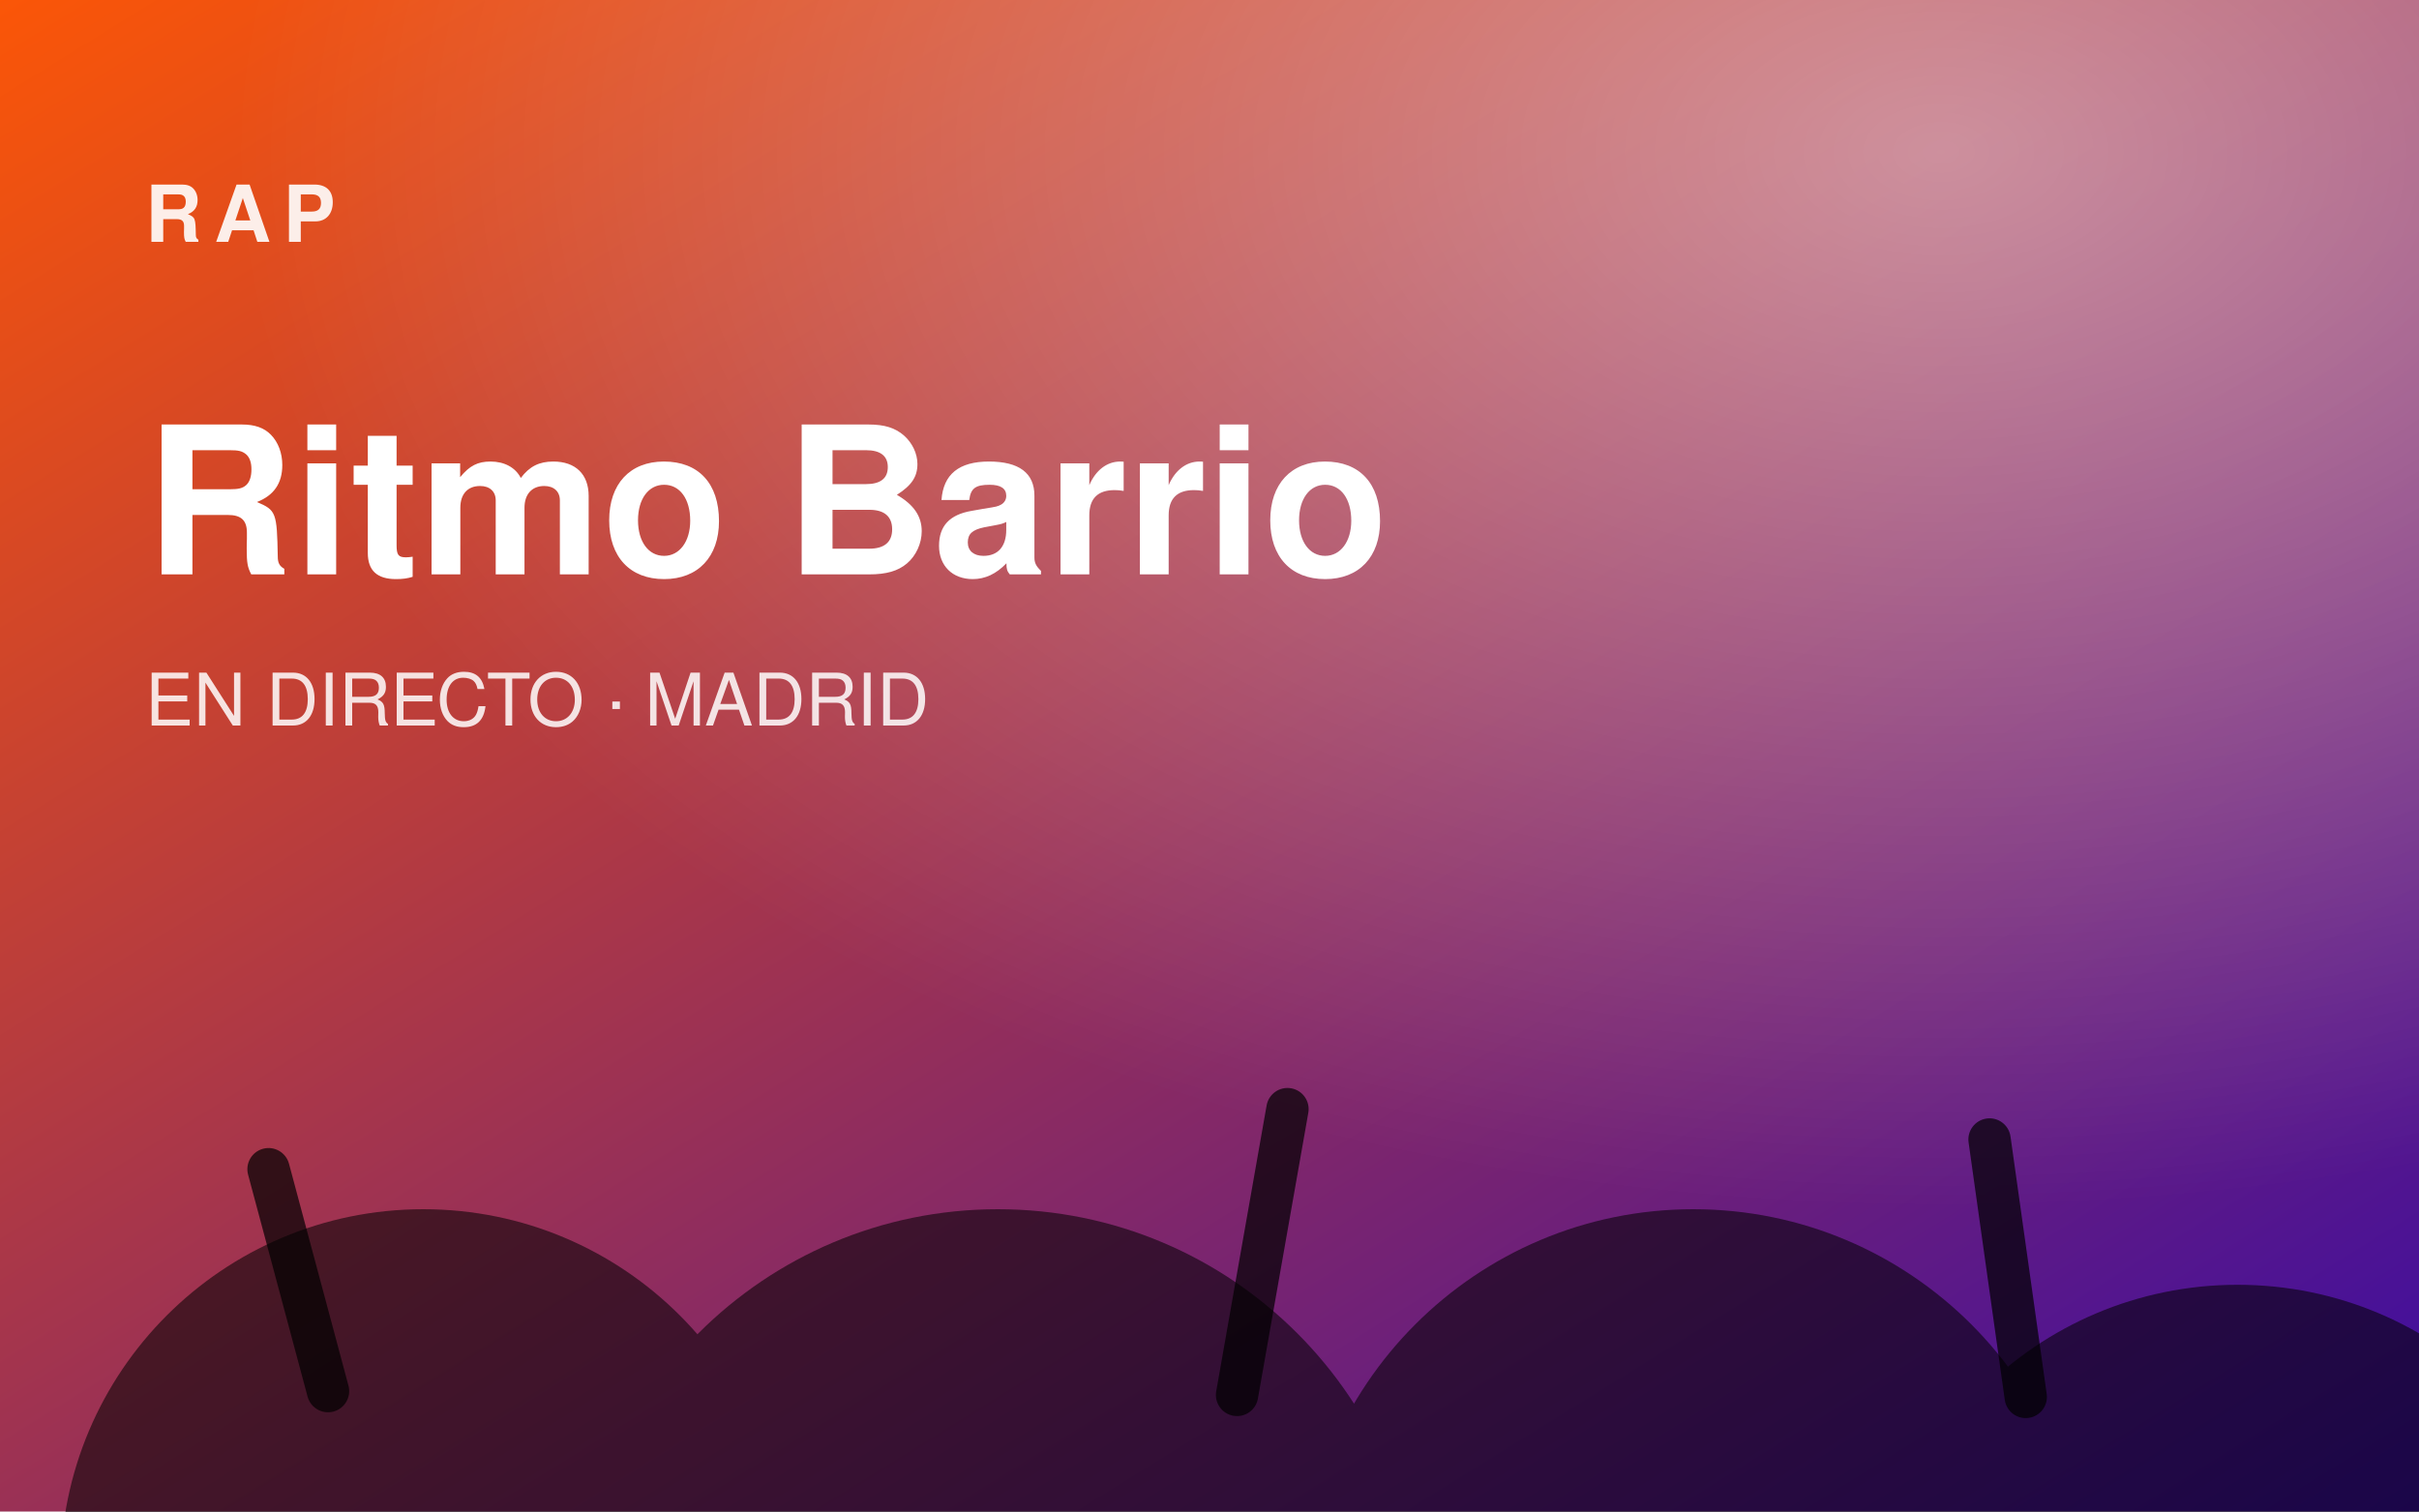
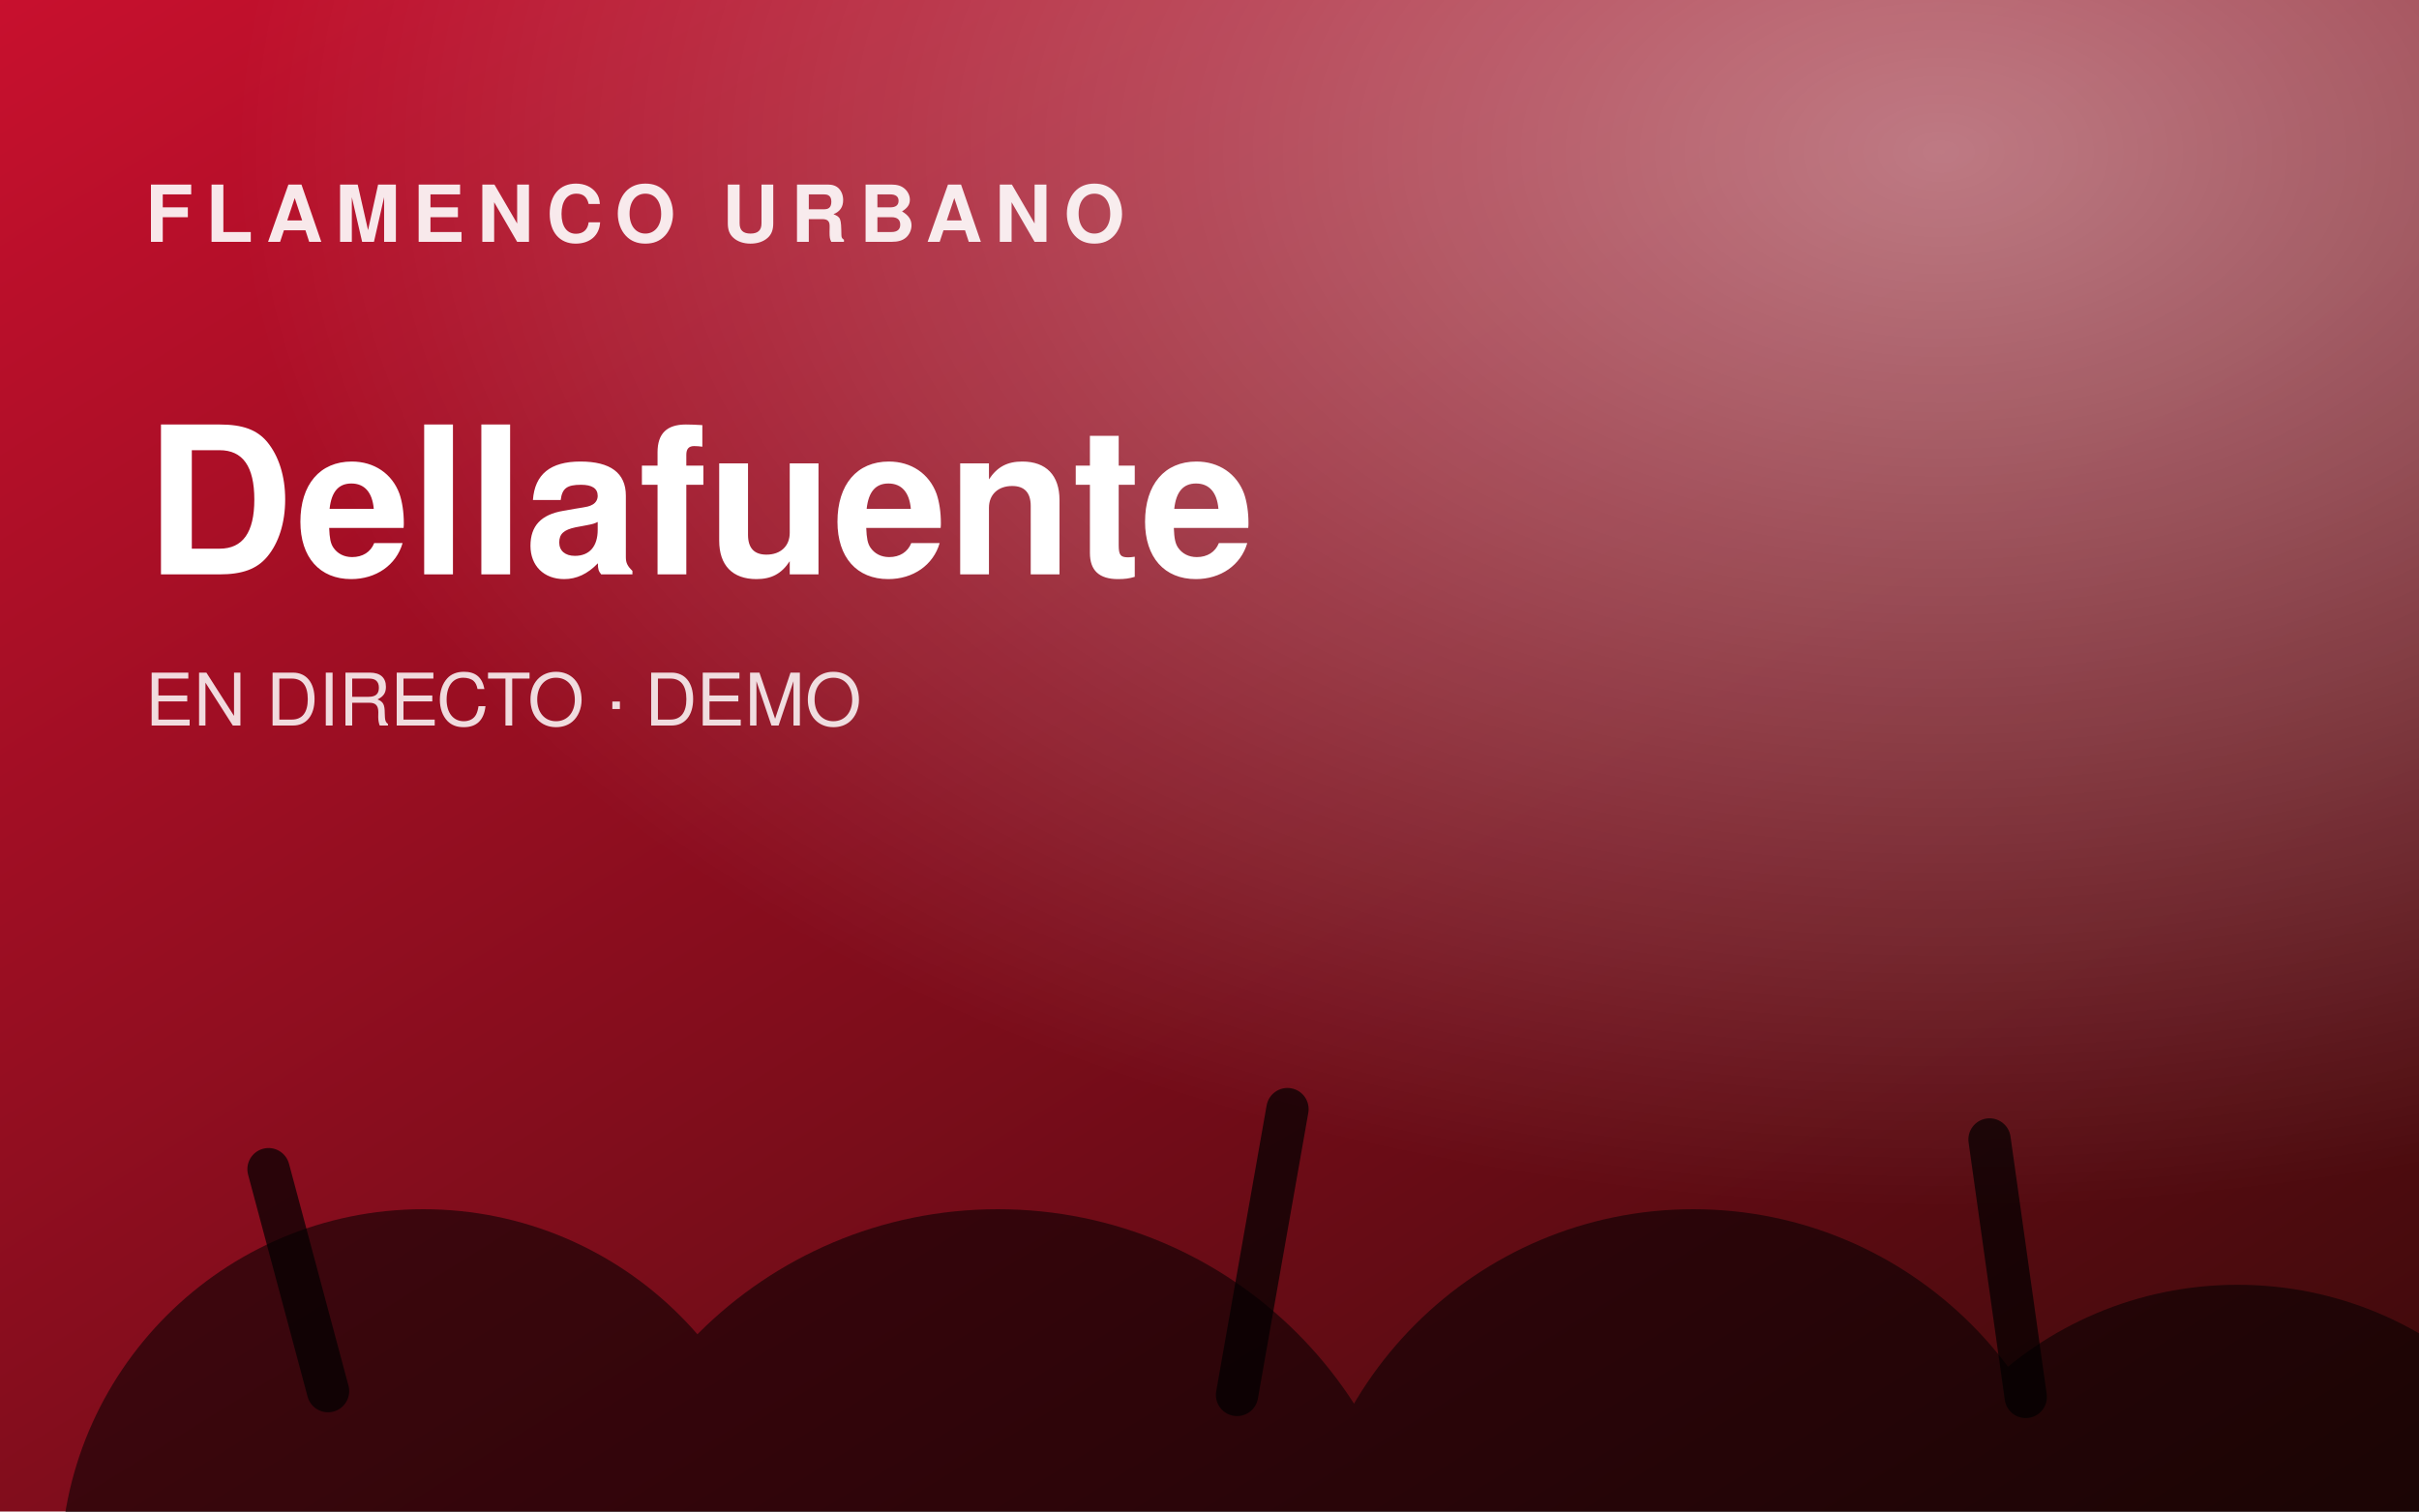
<svg xmlns="http://www.w3.org/2000/svg" viewBox="0 0 800 500" width="800" height="500">
  <defs>
    <linearGradient id="g" x1="0" y1="0" x2="1" y2="1">
-       <stop offset="0" stop-color="#fb5607" />
-       <stop offset="1" stop-color="#3a0ca3" />
+       <stop offset="0" stop-color="#c8102e" />
+       <stop offset="1" stop-color="#3b0a0a" />
    </linearGradient>
    <radialGradient id="l" cx="0.8" cy="0.1" r="0.7">
      <stop offset="0" stop-color="#ffffff" stop-opacity="0.45" />
      <stop offset="1" stop-color="#ffffff" stop-opacity="0" />
    </radialGradient>
  </defs>
  <rect width="800" height="500" fill="url(#g)" />
  <rect width="800" height="500" fill="url(#l)" />
  <g fill="#000" opacity="0.55">
    <circle cx="140" cy="520" r="120" />
    <circle cx="330" cy="540" r="140" />
    <circle cx="560" cy="530" r="130" />
    <circle cx="740" cy="545" r="120" />
  </g>
  <g fill="#000" opacity="0.7">
    <rect x="80" y="380" width="14" height="90" rx="7" transform="rotate(-15 87 380)" />
    <rect x="420" y="360" width="14" height="110" rx="7" transform="rotate(10 427 360)" />
    <rect x="650" y="370" width="14" height="100" rx="7" transform="rotate(-8 657 370)" />
  </g>
-   <text x="48" y="80" font-family="Helvetica, Arial, sans-serif" font-size="26" font-weight="700" letter-spacing="4" fill="#fff" opacity="0.9">RAP</text>
-   <text x="48" y="190" font-family="Helvetica, Arial, sans-serif" font-size="68" font-weight="800" fill="#fff">Ritmo Barrio</text>
-   <text x="48" y="240" font-family="Helvetica, Arial, sans-serif" font-size="24" fill="#fff" opacity="0.85">EN DIRECTO · MADRID</text>
+   <text x="48" y="80" font-family="Helvetica, Arial, sans-serif" font-size="26" font-weight="700" letter-spacing="4" fill="#fff" opacity="0.9">FLAMENCO URBANO</text>
+   <text x="48" y="190" font-family="Helvetica, Arial, sans-serif" font-size="68" font-weight="800" fill="#fff">Dellafuente</text>
+   <text x="48" y="240" font-family="Helvetica, Arial, sans-serif" font-size="24" fill="#fff" opacity="0.85">EN DIRECTO · DEMO</text>
</svg>
